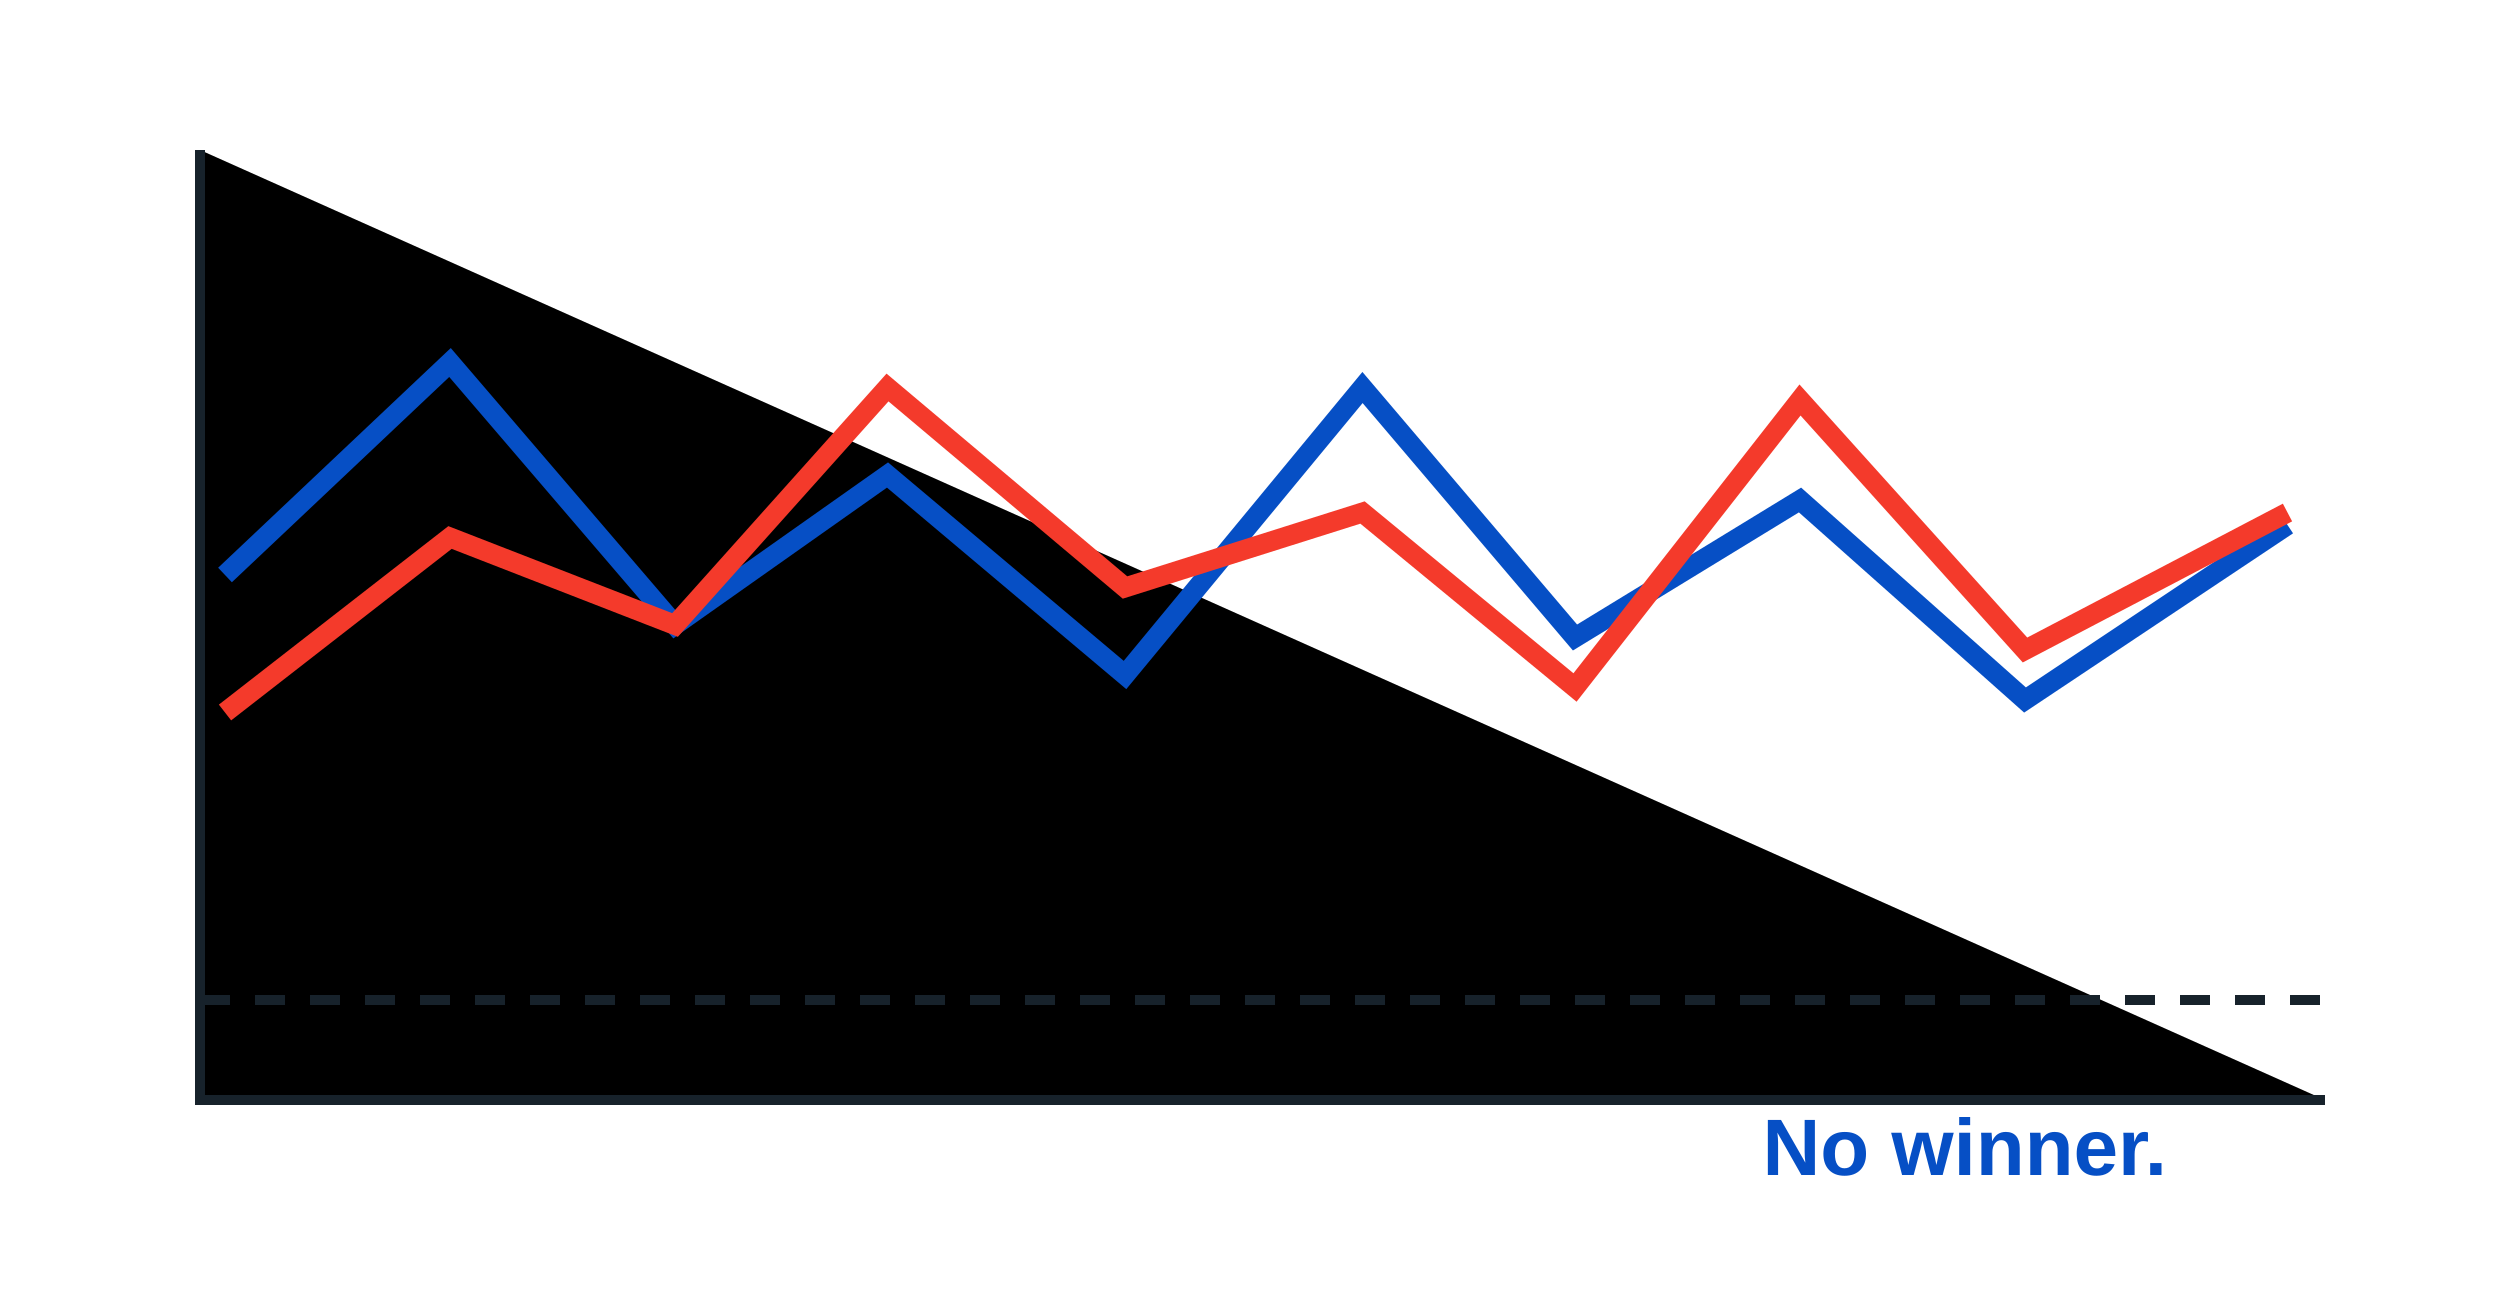
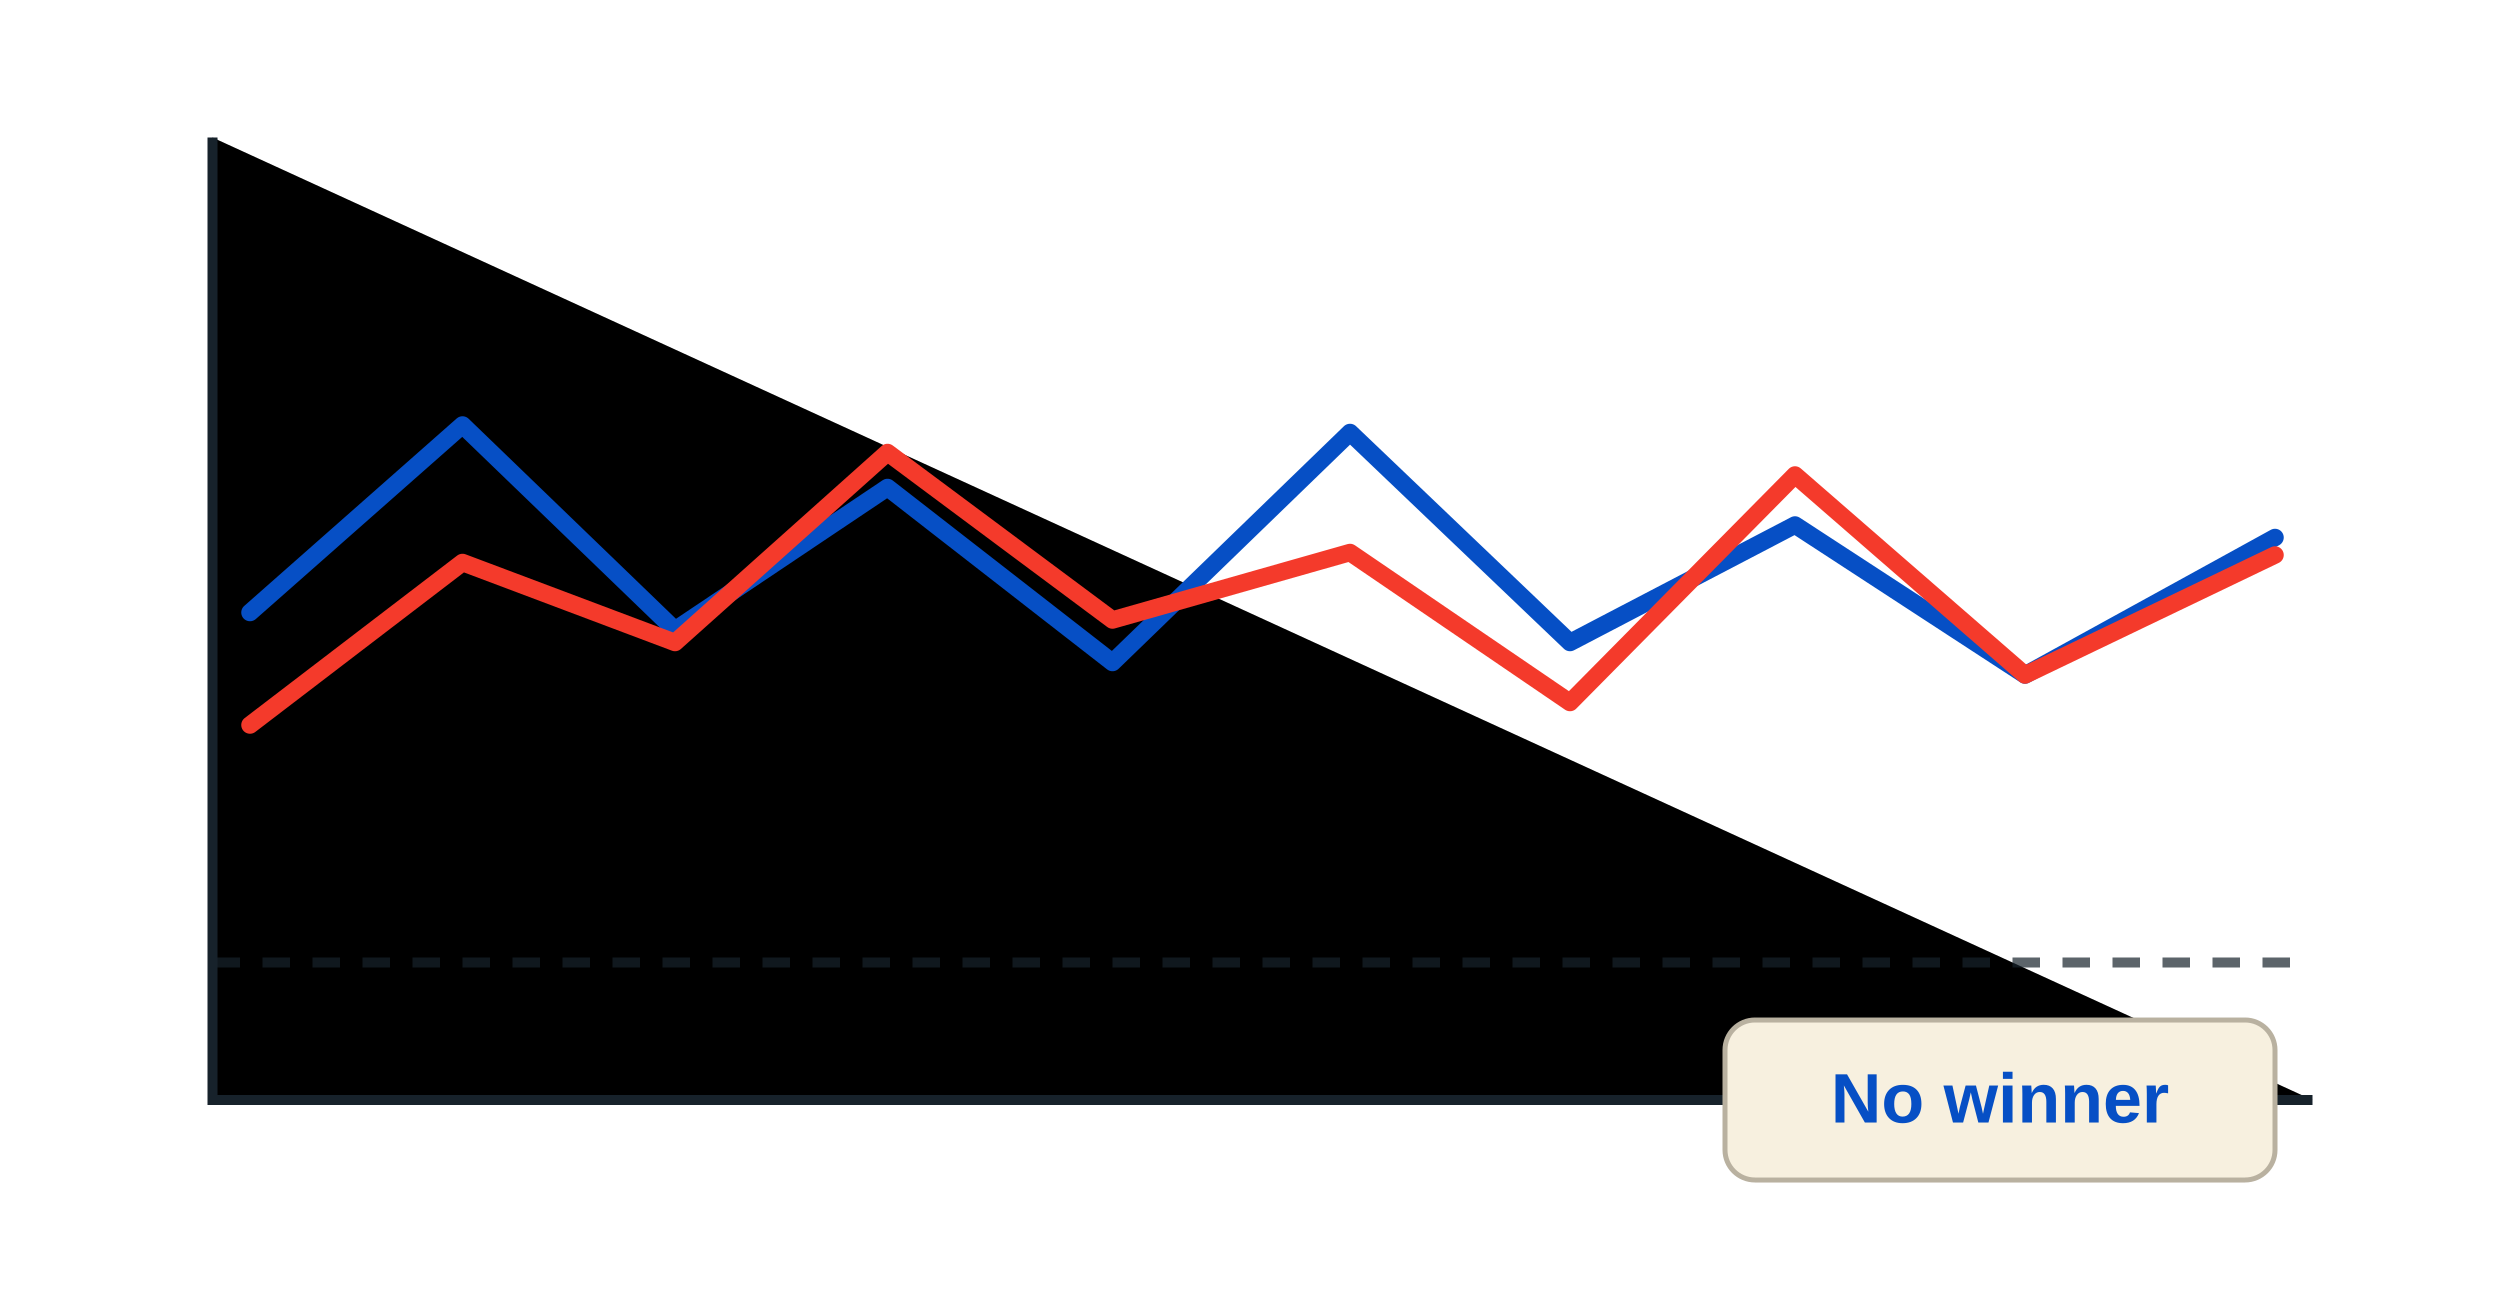
<svg xmlns="http://www.w3.org/2000/svg" viewBox="0 0 1000 520">
  <g stroke="#17222b" stroke-width="4">
-     <path d="M80 60v380h850" />
-     <path d="M80 400h850" stroke-dasharray="12 10" />
+     <path d="M85 55v385h840" />
+     <path d="M85 385h840" stroke-dasharray="11 9" opacity=".7" />
  </g>
-   <path d="M90 230 180 145l90 105 85-60 95 80 95-115 85 100 90-55 90 80 105-70" fill="none" stroke="#064fc5" stroke-width="8" />
-   <path d="M90 285 180 215l90 35 85-95 95 80 95-30 85 70 90-115 90 100 105-55" fill="none" stroke="#f43a2b" stroke-width="8" />
-   <text x="705" y="470" fill="#064fc5" font-family="Arial" font-size="32" font-weight="700">No winner.</text>
+   <path d="M100 245 185 170l85 82 85-57 90 70 95-92 88 84 90-47 92 60 100-55" fill="none" stroke="#064fc5" stroke-width="7" stroke-linecap="round" stroke-linejoin="round" />
+   <path d="M100 290 185 225l85 32 85-76 90 67 95-27 88 60 90-91 92 80 100-48" fill="none" stroke="#f43a2b" stroke-width="7" stroke-linecap="round" stroke-linejoin="round" />
+   <rect x="690" y="408" width="220" height="64" rx="12" fill="#f7f0df" stroke="#b9b1a0" stroke-width="2" />
+   <text x="800" y="449" text-anchor="middle" fill="#064fc5" font-family="Arial" font-size="28" font-weight="700">No winner</text>
</svg>
